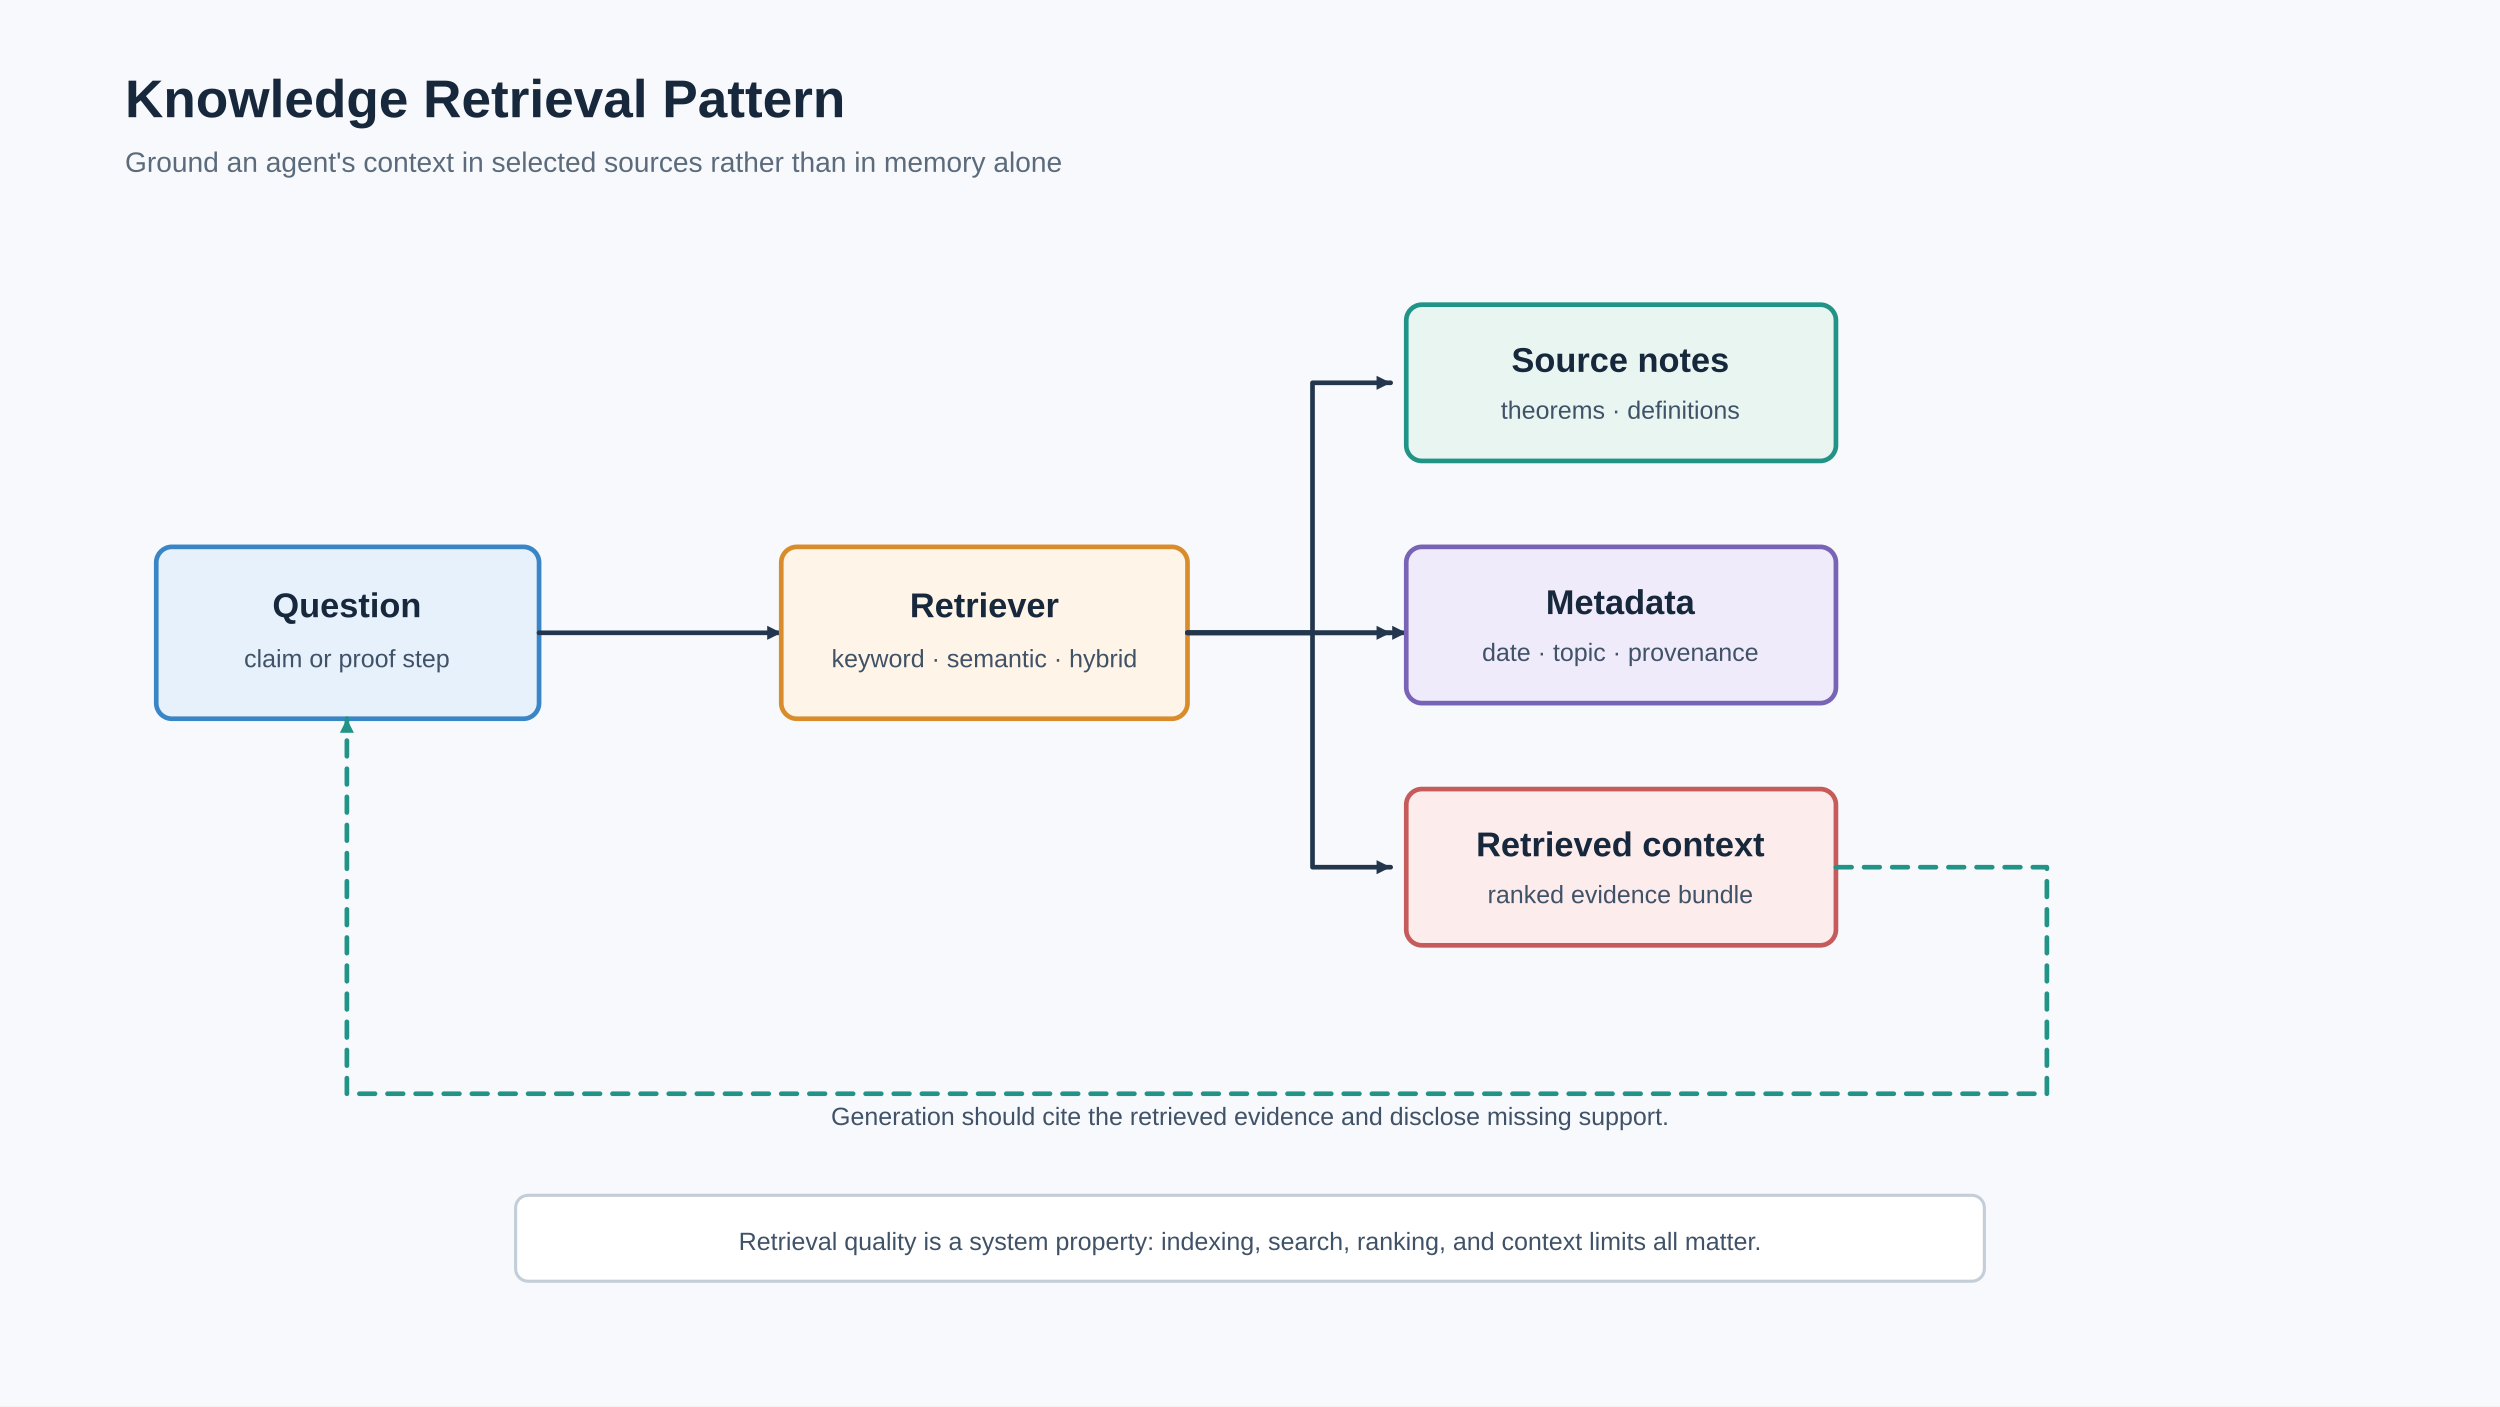
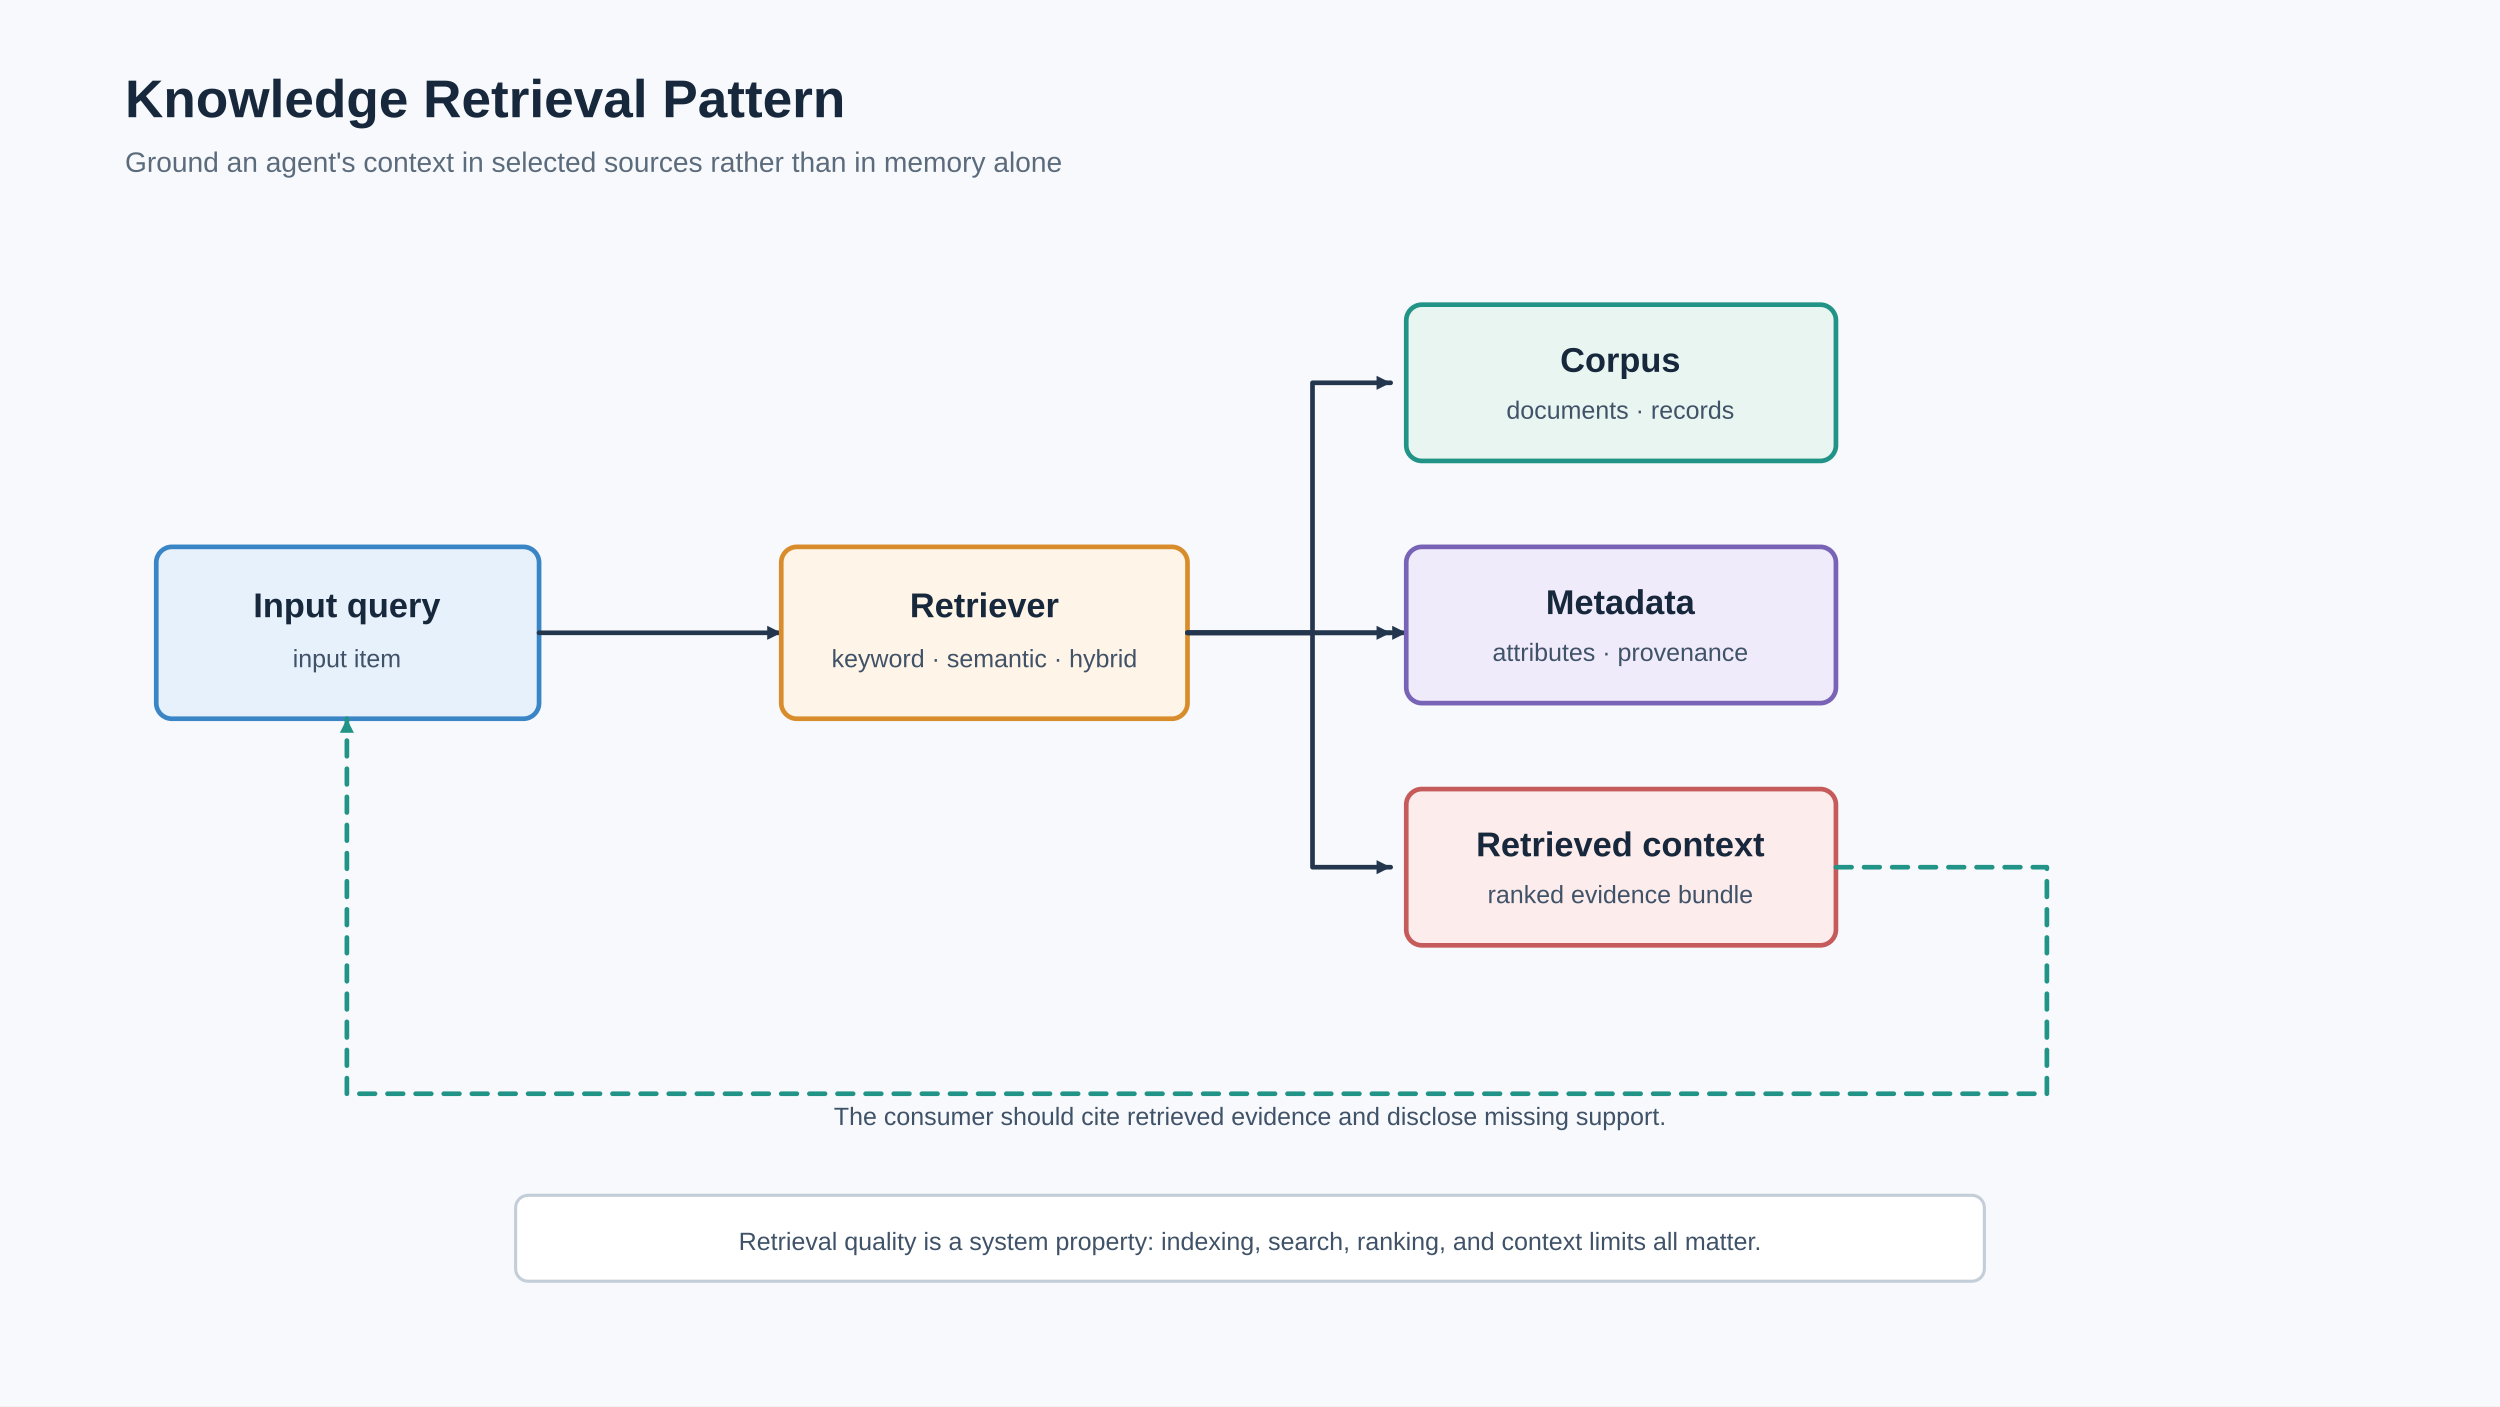
<svg xmlns="http://www.w3.org/2000/svg" width="1600" height="900" viewBox="0 0 1600 900">
  <defs>
    <style>.al{fill:#23364d;stroke:none}.ad{fill:#219487;stroke:none}.ar{fill:#c65b5b;stroke:none}.t{font:700 34px Arial;fill:#17283c}.u{font:400 18px Arial;fill:#5b6b7c}.h{font:700 22px Arial;fill:#17283c}.s{font:400 16px Arial;fill:#405268}.b{stroke-width:3}.l{stroke:#23364d;stroke-width:3;fill:none;stroke-linecap:round;stroke-linejoin:round}.d{stroke:#219487;stroke-width:3;stroke-dasharray:10 8;fill:none;stroke-linecap:round;stroke-linejoin:round}</style>
  </defs>
  <rect width="1600" height="900" fill="#f7f9fc" />
  <text x="80" y="75" class="t">Knowledge Retrieval Pattern</text>
  <text x="80" y="110" class="u">Ground an agent's context in selected sources rather than in memory alone</text>
  <rect x="100" y="350" width="245" height="110" rx="10" fill="#e6f1fb" stroke="#3985c6" class="b" />
-   <text x="222" y="395" text-anchor="middle" class="h">Question</text>
-   <text x="222" y="427" text-anchor="middle" class="s">claim or proof step</text>
+   <text x="222" y="395" text-anchor="middle" class="h">Input query</text>
+   <text x="222" y="427" text-anchor="middle" class="s">input item</text>
  <path d="M345 405H500" class="l" />
  <polygon points="500,405 491,400.5 491,409.5" class="al" />
  <rect x="500" y="350" width="260" height="110" rx="10" fill="#fff4e8" stroke="#d98c2b" class="b" />
  <text x="630" y="395" text-anchor="middle" class="h">Retriever</text>
  <text x="630" y="427" text-anchor="middle" class="s">keyword · semantic · hybrid</text>
  <path d="M760 405H900" class="l" />
  <polygon points="900,405 891,400.5 891,409.5" class="al" />
  <rect x="900" y="195" width="275" height="100" rx="10" fill="#e9f5f1" stroke="#219487" class="b" />
-   <text x="1037" y="238" text-anchor="middle" class="h">Source notes</text>
-   <text x="1037" y="268" text-anchor="middle" class="s">theorems · definitions</text>
+   <text x="1037" y="238" text-anchor="middle" class="h">Corpus</text>
+   <text x="1037" y="268" text-anchor="middle" class="s">documents · records</text>
  <rect x="900" y="350" width="275" height="100" rx="10" fill="#f0ebfb" stroke="#7863b6" class="b" />
  <text x="1037" y="393" text-anchor="middle" class="h">Metadata</text>
-   <text x="1037" y="423" text-anchor="middle" class="s">date · topic · provenance</text>
+   <text x="1037" y="423" text-anchor="middle" class="s">attributes · provenance</text>
  <rect x="900" y="505" width="275" height="100" rx="10" fill="#fceceb" stroke="#c65b5b" class="b" />
  <text x="1037" y="548" text-anchor="middle" class="h">Retrieved context</text>
  <text x="1037" y="578" text-anchor="middle" class="s">ranked evidence bundle</text>
  <path d="M760 405H840V245H890" class="l" />
  <polygon points="890,245 881,240.5 881,249.5" class="al" />
  <path d="M760 405H890" class="l" />
  <polygon points="890,405 881,400.5 881,409.5" class="al" />
  <path d="M760 405H840V555H890" class="l" />
  <polygon points="890,555 881,550.5 881,559.5" class="al" />
  <path d="M1175 555H1310V700H222V460" class="d" />
  <polygon points="222,460 217.5,469 226.5,469" class="ad" />
-   <text x="800" y="720" text-anchor="middle" class="s">Generation should cite the retrieved evidence and disclose missing support.</text>
+   <text x="800" y="720" text-anchor="middle" class="s">The consumer should cite retrieved evidence and disclose missing support.</text>
  <rect x="330" y="765" width="940" height="55" rx="8" fill="#fff" stroke="#c4ced8" stroke-width="2" />
  <text x="800" y="800" text-anchor="middle" class="s">Retrieval quality is a system property: indexing, search, ranking, and context limits all matter.</text>
</svg>
